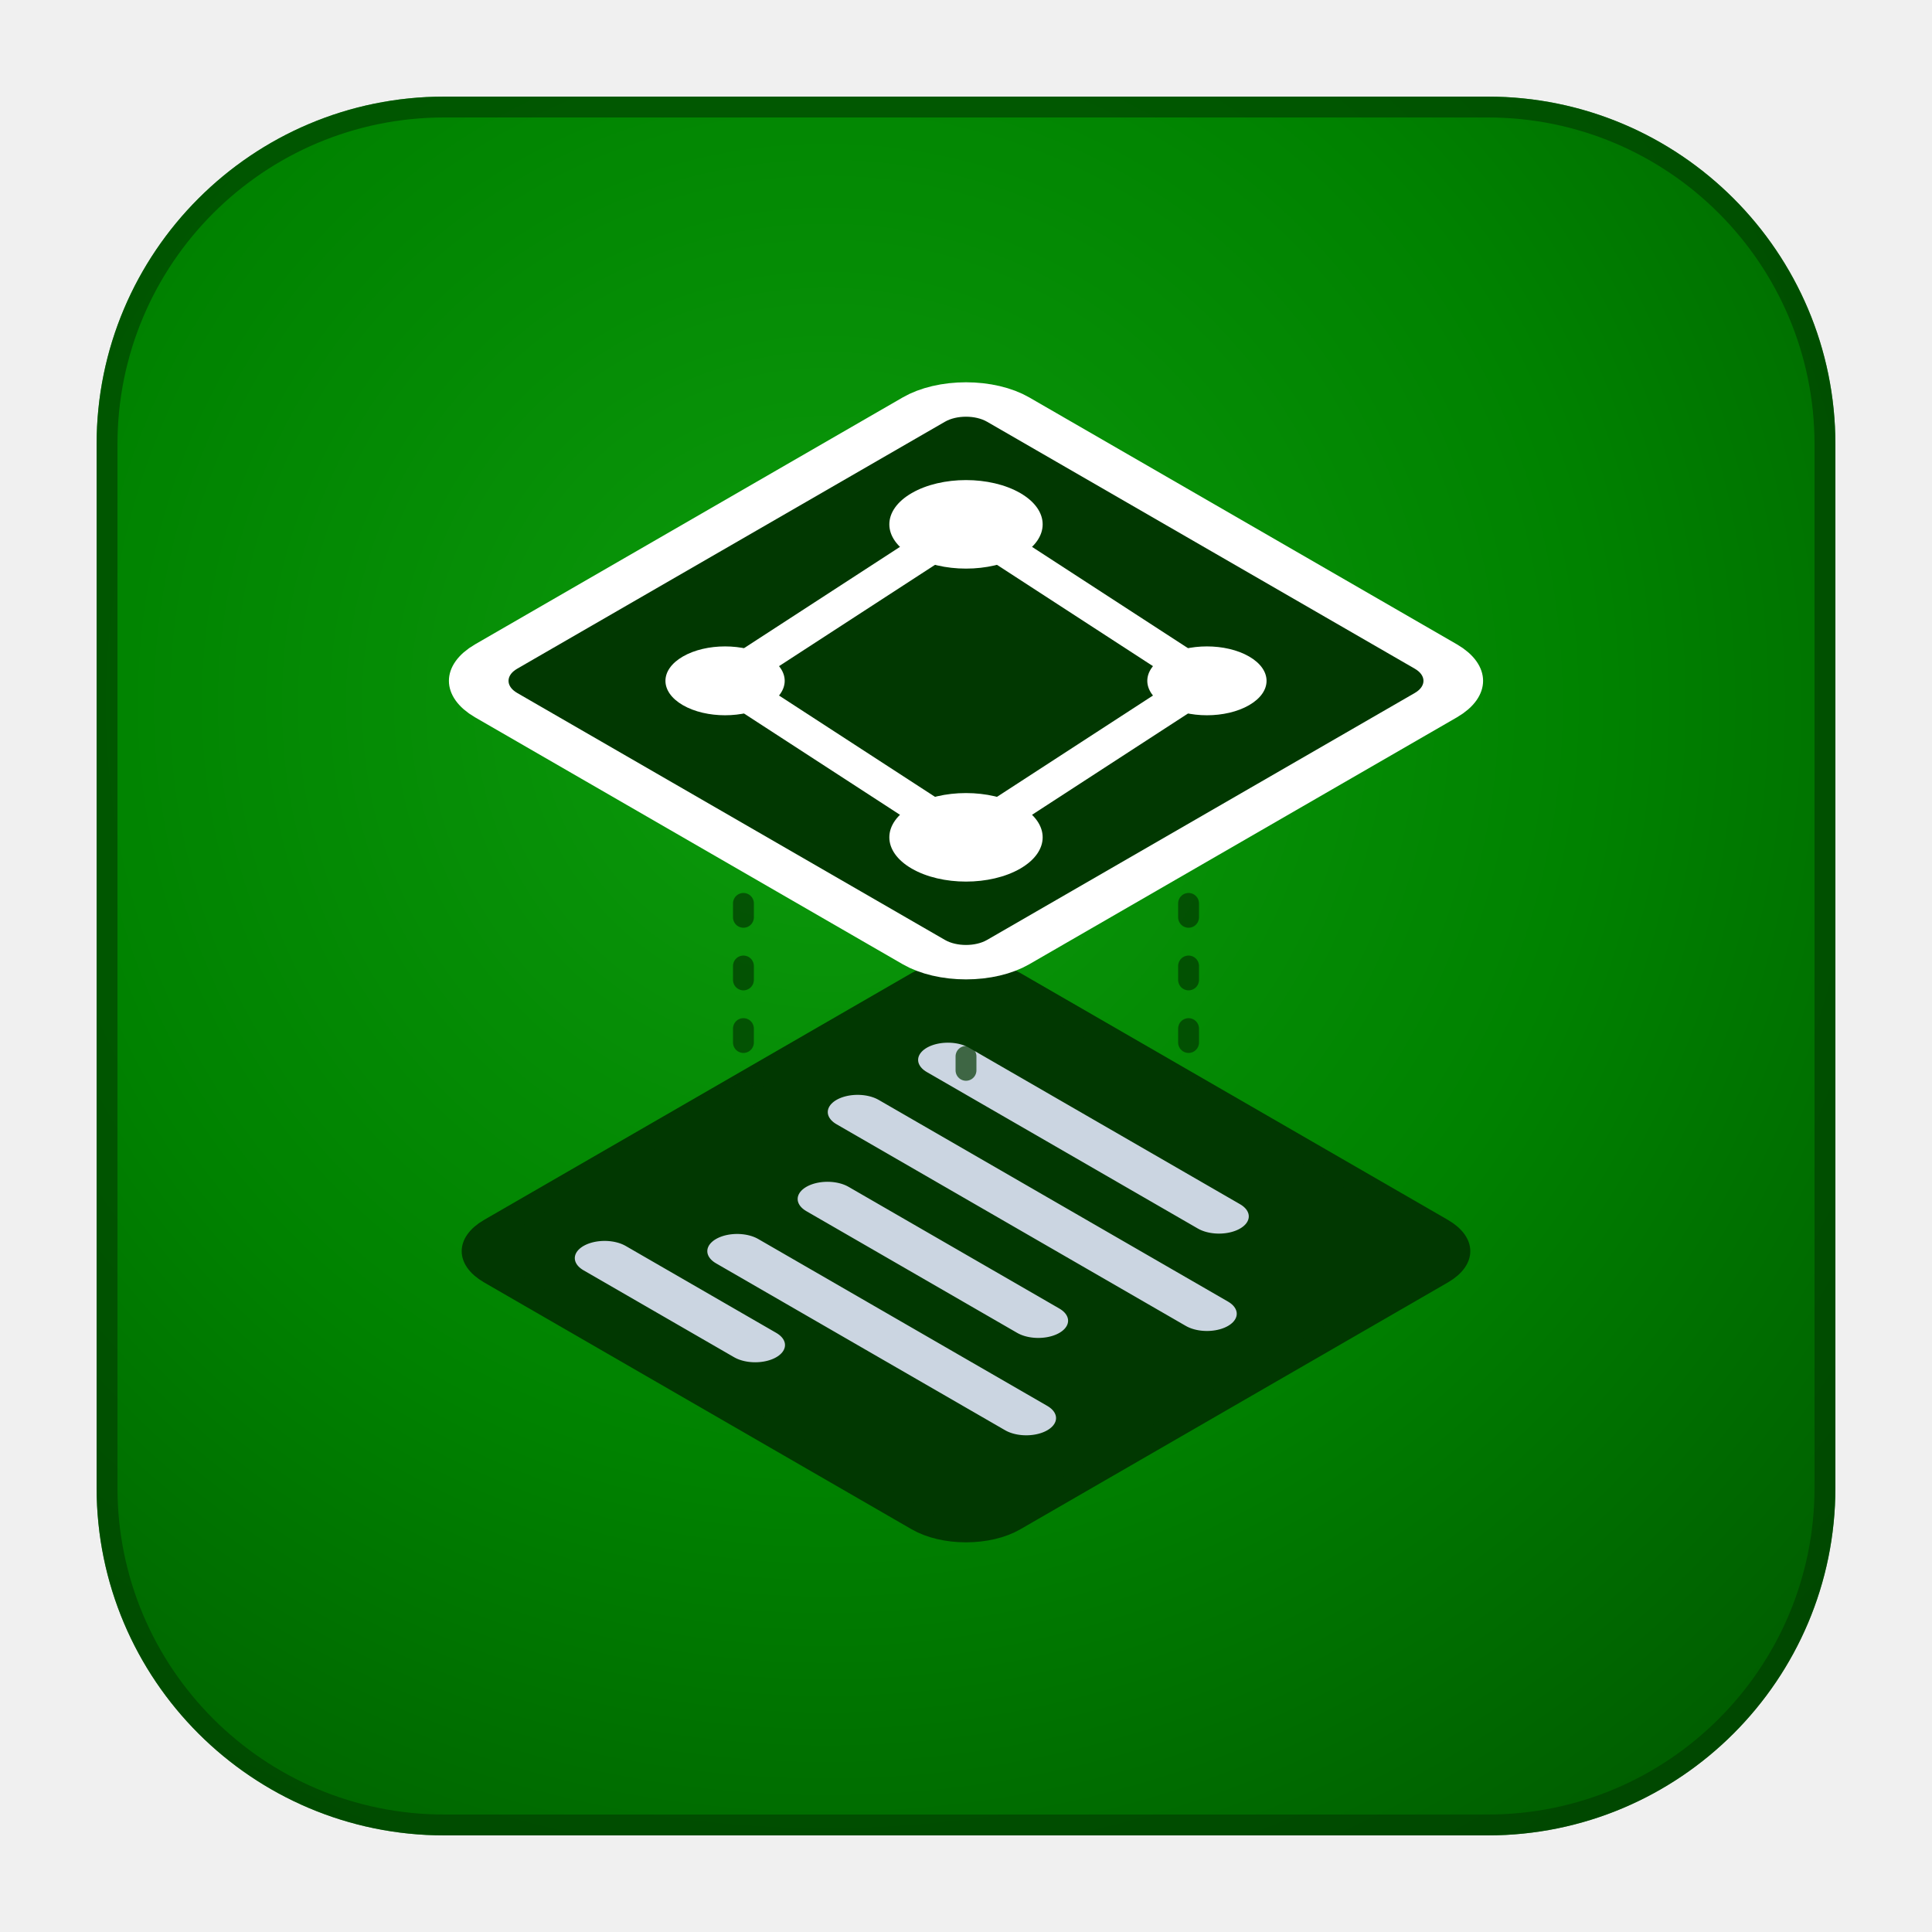
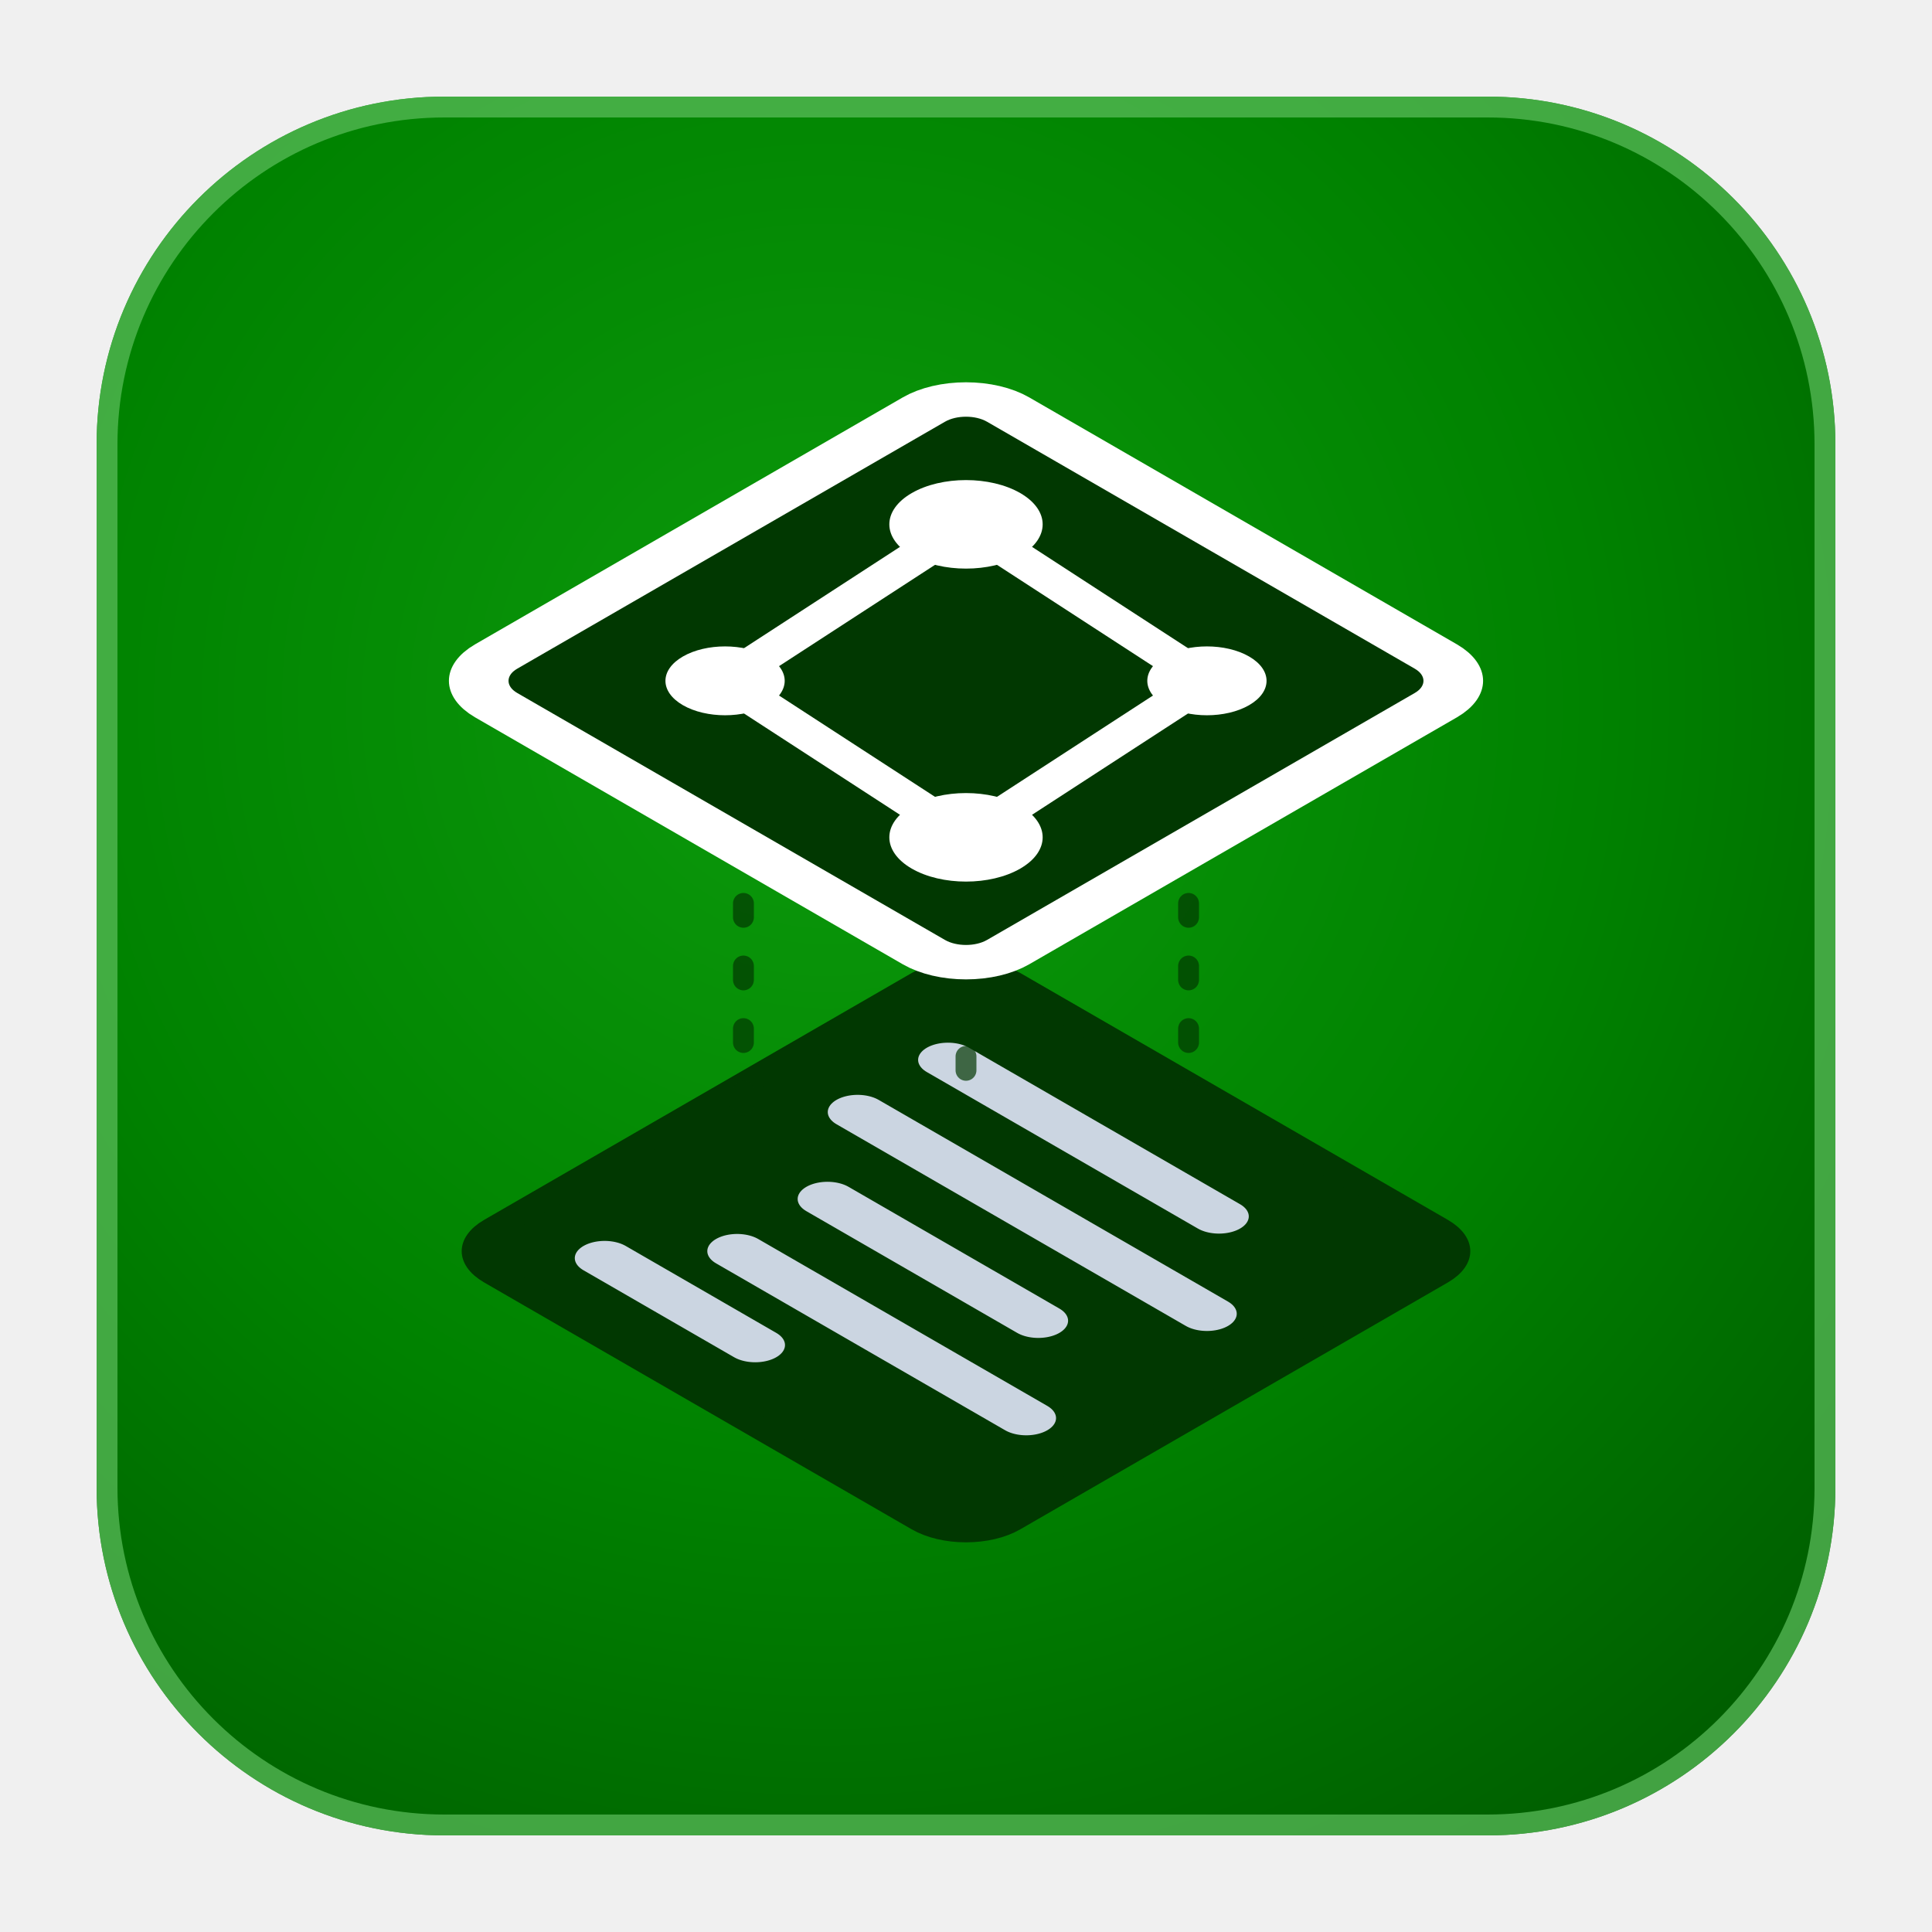
<svg xmlns="http://www.w3.org/2000/svg" width="40" height="40" viewBox="0 0 40 40" fill="none" stroke-linecap="round" stroke-linejoin="round">
  <defs>
    <radialGradient id="bg" cx="42%" cy="35%" r="80%">
      <stop offset="0" stop-color="#0c9a0c" />
      <stop offset="0.55" stop-color="#008200" />
      <stop offset="1" stop-color="#005c00" />
    </radialGradient>
  </defs>
  <g transform="translate(2 2) scale(0.072)">
    <rect width="500" height="500" rx="100" fill="url(#bg)" />
    <g transform="matrix(0.866 0.5 -0.866 0.5 250 332)">
      <rect x="-85" y="-85" width="170" height="170" rx="14" fill="#013801" stroke="#013801" stroke-width="8" />
      <path d="M-58 -52h90M-58 -22h116M-38 8h70M-38 38h96M-58 62h50" stroke="#cbd5e1" stroke-width="14" />
    </g>
    <path d="M250 222v70M186 196v96M314 196v96" stroke="#013801" stroke-width="6" stroke-dasharray="4 14" opacity="0.7" />
    <g transform="matrix(0.866 0.5 -0.866 0.5 250 168)">
      <rect x="-85" y="-85" width="170" height="170" rx="14" fill="#013801" stroke="#ffffff" stroke-width="14" />
      <path d="M-45 -45 40 -40M-45 -45 -40 40M40 -40 45 45M-40 40 45 45" stroke="#ffffff" stroke-width="11" />
      <g fill="#ffffff">
        <circle cx="-45" cy="-45" r="18" />
        <circle cx="40" cy="-40" r="14" />
        <circle cx="-40" cy="40" r="14" />
        <circle cx="45" cy="45" r="18" />
      </g>
    </g>
-     <rect x="3" y="3" width="494" height="494" rx="97" stroke="#003a00" stroke-opacity="0.6" stroke-width="6" />
+     <rect x="3" y="3" width="494" height="494" rx="97" stroke="#5fbf5f" stroke-opacity="0.7" stroke-width="6" />
  </g>
</svg>
